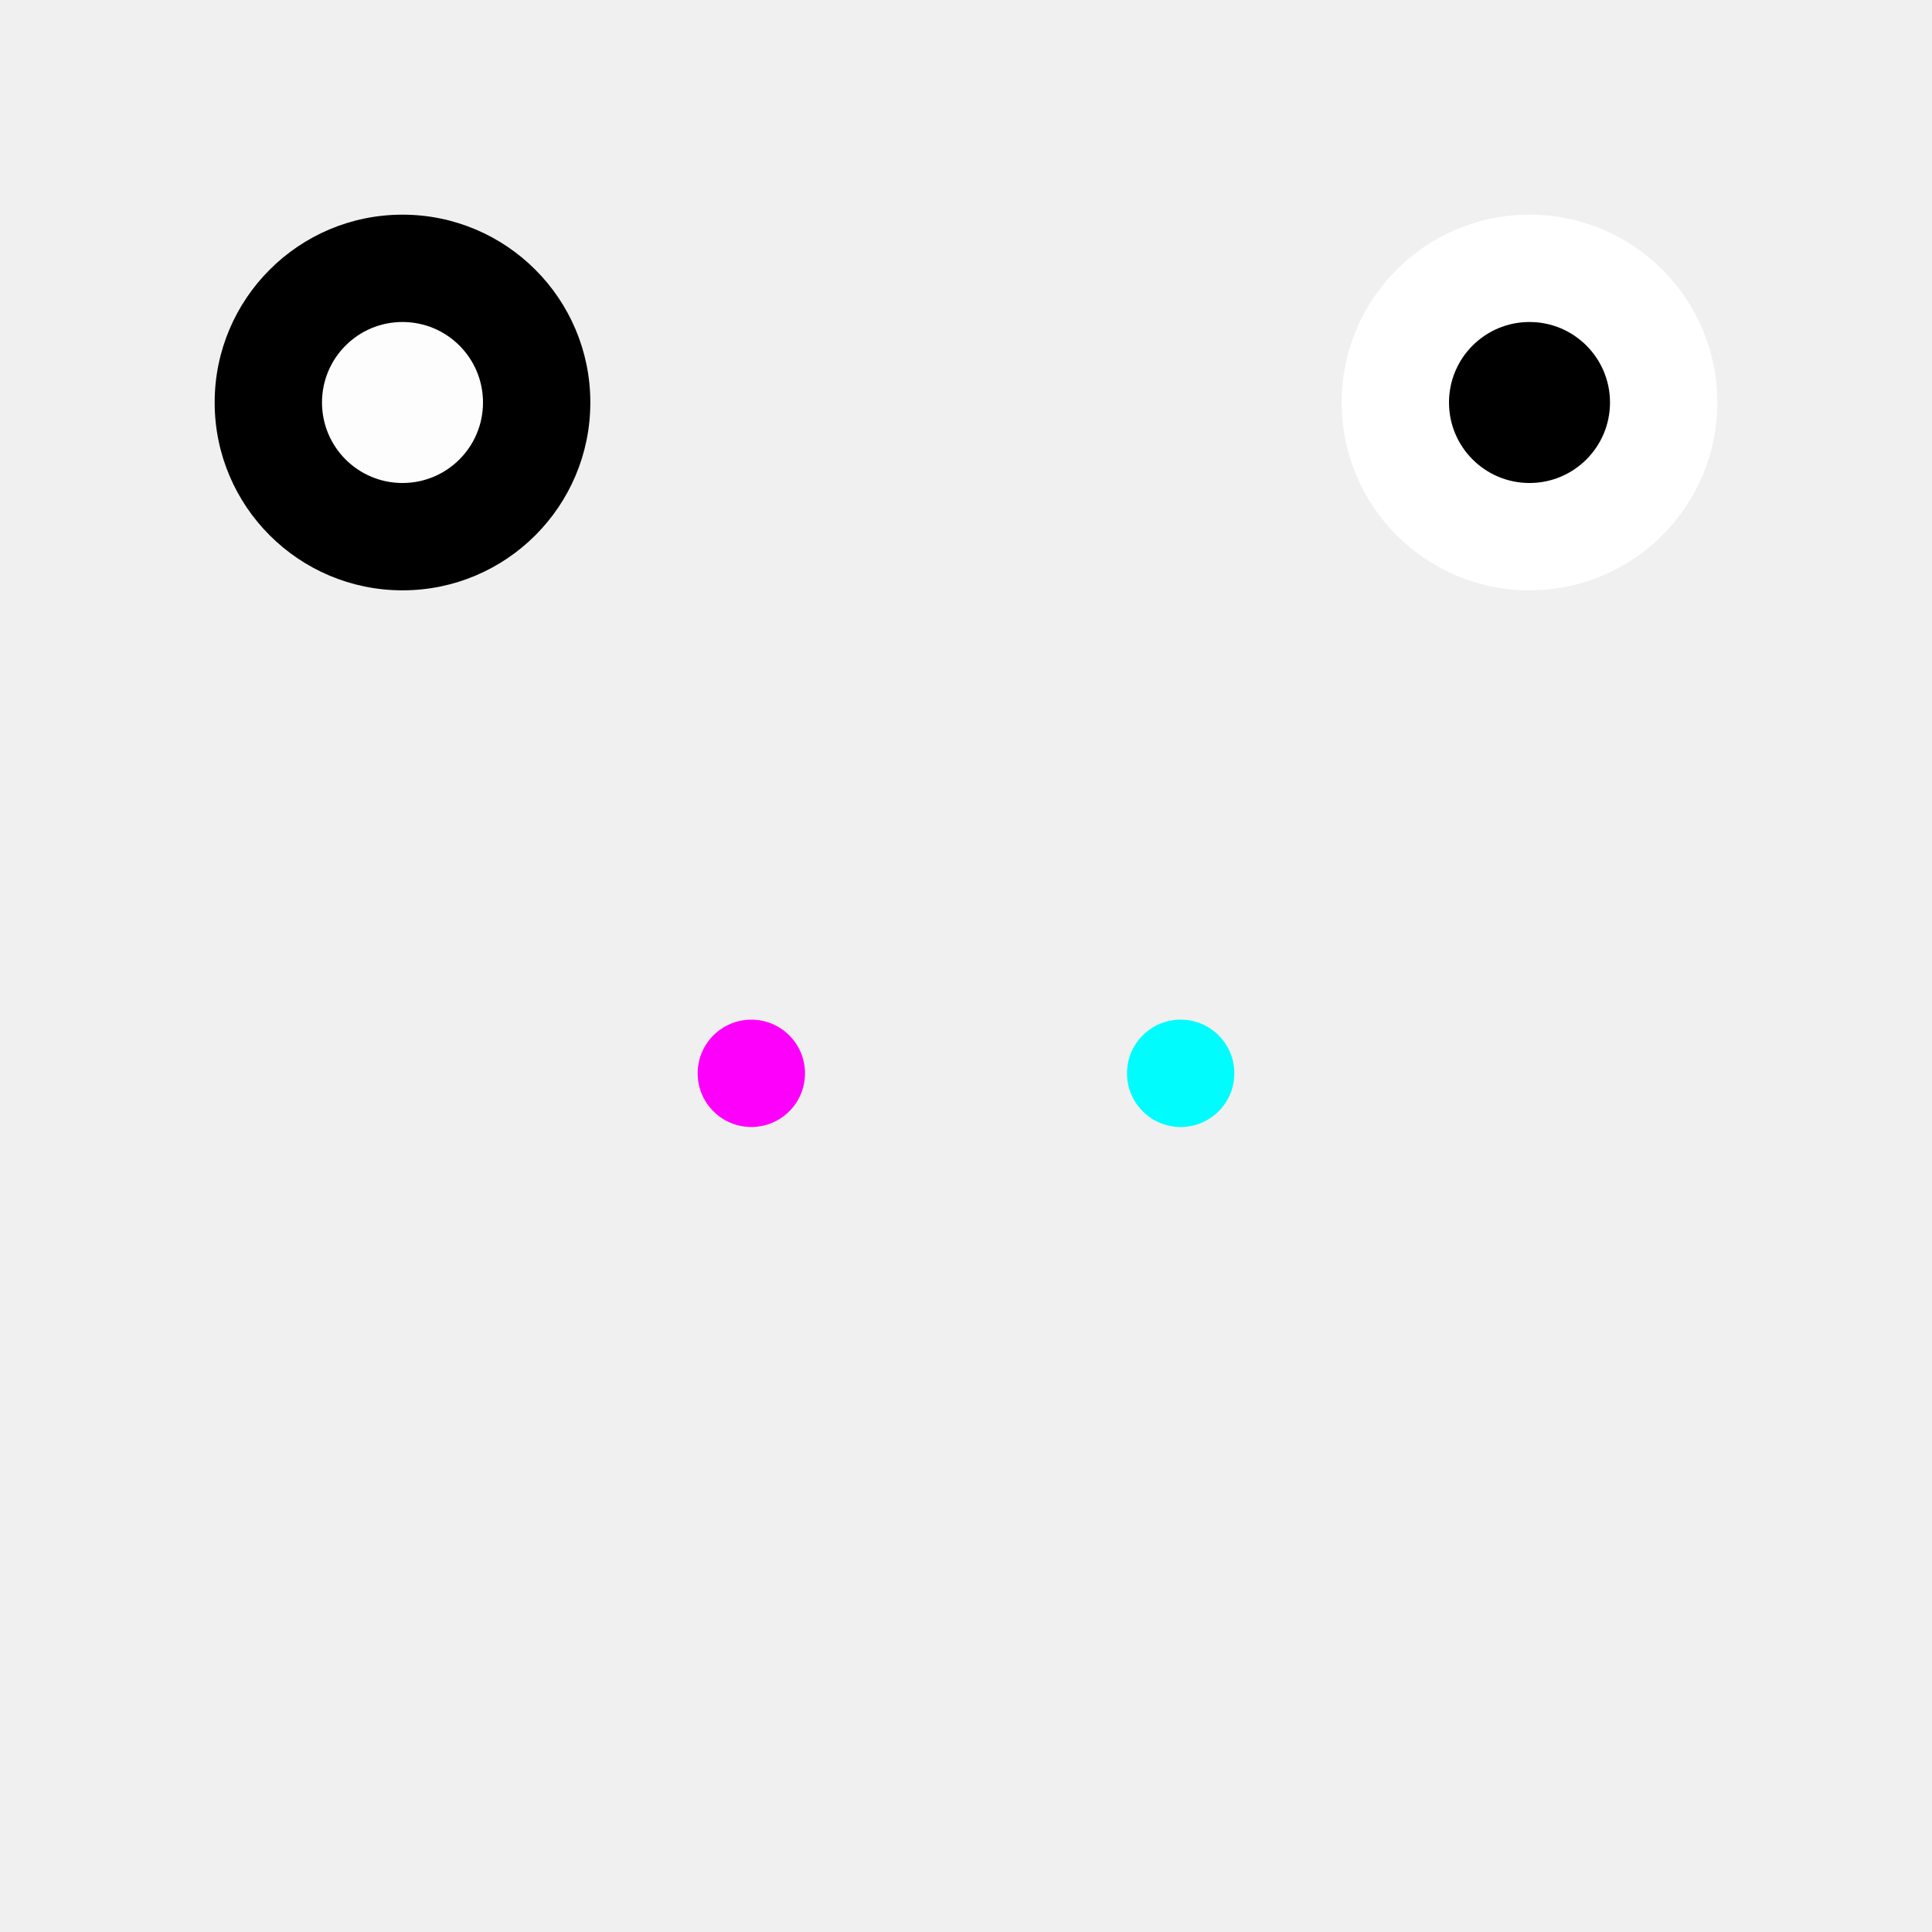
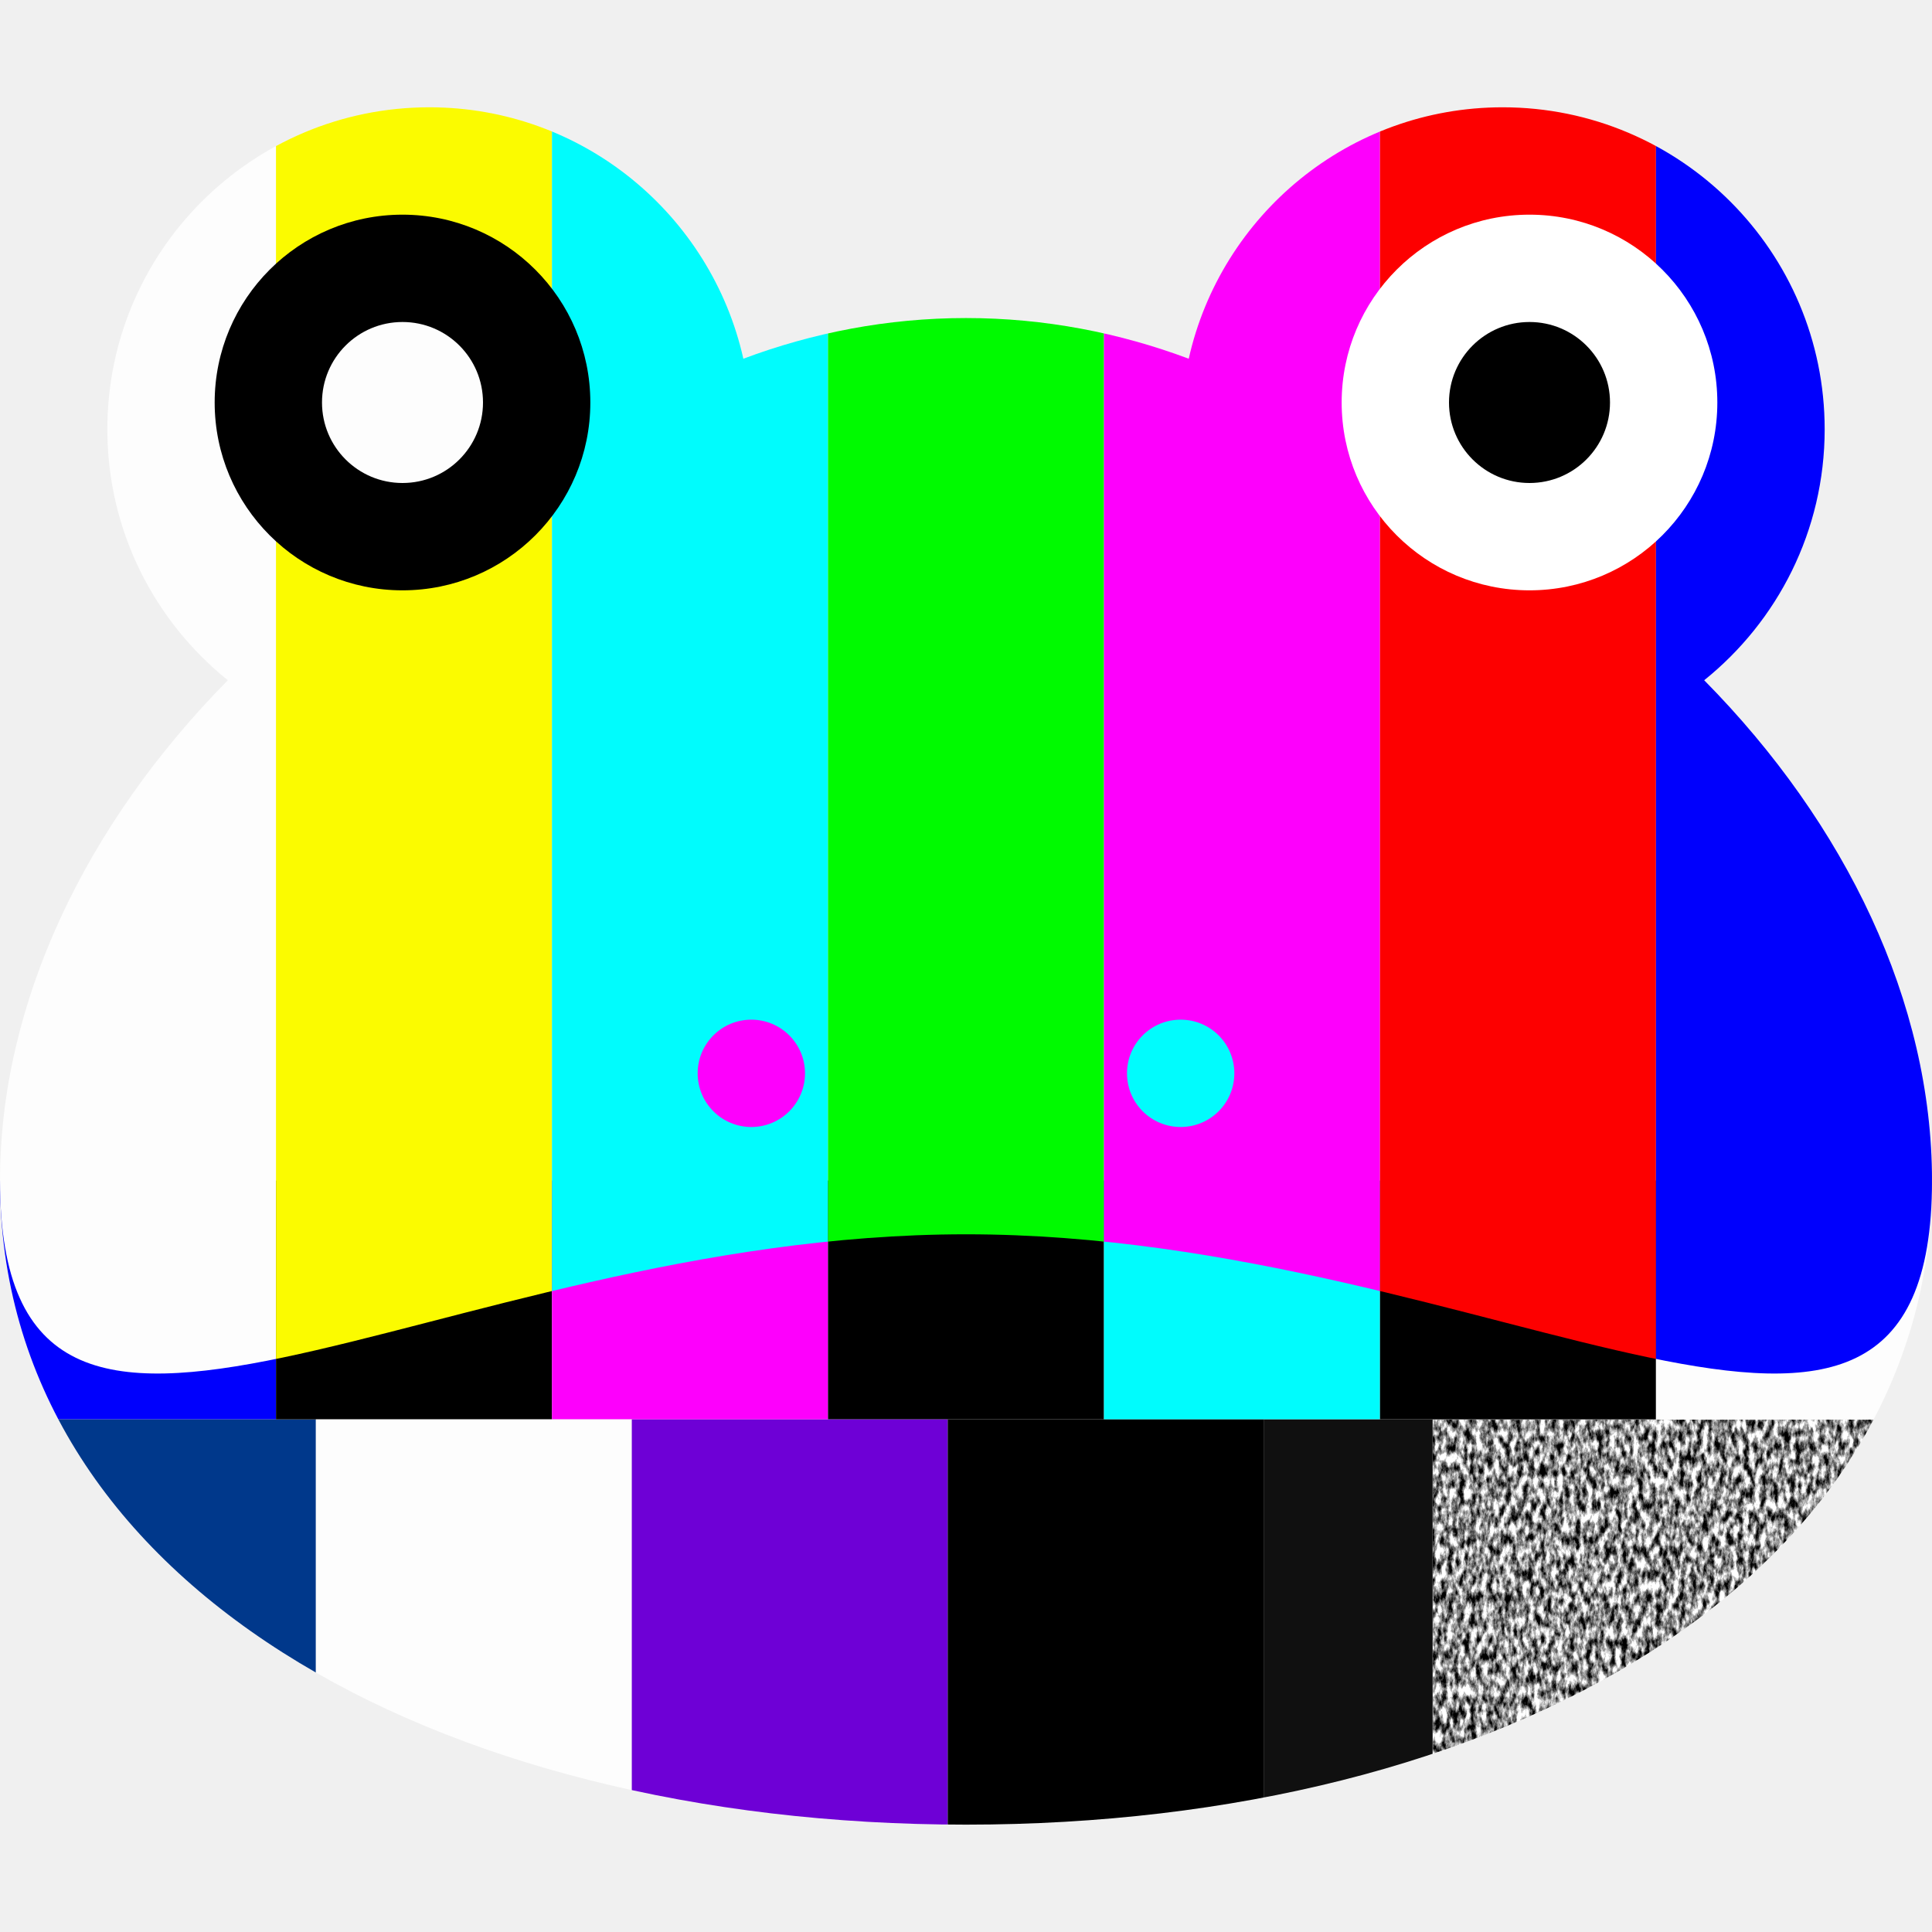
- <svg xmlns="http://www.w3.org/2000/svg" xmlns:xlink="http://www.w3.org/1999/xlink" viewBox="0 0 45 45" style="enable-background:new 0 0 45 45;" xml:space="preserve" version="1.1" id="svg2">
+ <svg xmlns="http://www.w3.org/2000/svg" viewBox="0 0 45 45" style="enable-background:new 0 0 45 45;" xml:space="preserve" version="1.1" id="svg2">
  <defs id="defs6">
    <clipPath id="clipPath16" clipPathUnits="userSpaceOnUse">
      <path id="path18" d="M 0,36 36,36 36,0 0,0 0,36 Z" />
    </clipPath>
    <filter style="color-interpolation-filters:sRGB;" id="filter98576" x="0" y="0" width="1" height="1">
      <feTurbulence type="fractalNoise" baseFrequency="5.407 5.367" numOctaves="5" seed="1" result="turbulence" id="feTurbulence98560" />
      <feComposite in="SourceGraphic" in2="turbulence" operator="in" result="composite1" id="feComposite98562" />
      <feColorMatrix values="1 0 0 0 0 0 1 0 0 0 0 0 1 0 0 0 0 0 2.521 -1.157 " result="color" id="feColorMatrix98564" />
      <feFlood flood-opacity="1" flood-color="rgb(0,0,0)" result="flood" id="feFlood98566" />
      <feMerge result="merge" id="feMerge98572">
        <feMergeNode in="flood" id="feMergeNode98568" />
        <feMergeNode in="color" id="feMergeNode98570" />
      </feMerge>
      <feComposite in2="SourceGraphic" operator="in" result="composite2" id="feComposite98574" />
    </filter>
    <filter style="color-interpolation-filters:sRGB;" id="filter2893" x="0" y="0" width="1" height="1">
      <feTurbulence type="fractalNoise" baseFrequency="5.802 5.858" numOctaves="5" seed="1" result="turbulence" id="feTurbulence2877" />
      <feComposite in="SourceGraphic" in2="turbulence" operator="in" result="composite1" id="feComposite2879" />
      <feColorMatrix values="1 0 0 0 0 0 1 0 0 0 0 0 1 0 0 0 0 0 2.521 -0.823 " result="color" id="feColorMatrix2881" />
      <feFlood flood-opacity="1" flood-color="rgb(255,255,255)" result="flood" id="feFlood2883" />
      <feMerge result="merge" id="feMerge2889">
        <feMergeNode in="flood" id="feMergeNode2885" />
        <feMergeNode in="color" id="feMergeNode2887" />
      </feMerge>
      <feComposite in2="SourceGraphic" operator="in" result="composite2" id="feComposite2891" />
    </filter>
-     <mask maskUnits="userSpaceOnUse" id="mask3278">
-       <path id="path3280" style="fill:#ffffff;fill-opacity:1;fill-rule:nonzero;stroke:none;stroke-width:1" d="m 113.126,28.517 c 2.178,1.086 3.574,2.749 3.574,4.616 0,3.27 -4.276,5.923 -9.552,5.923 -4.555,0 -8.358,-1.979 -9.313,-4.625 -2.052,0.477 -4.273,0.748 -6.607,0.748 -2.332,0 -4.555,-0.271 -6.605,-0.748 -0.957,2.646 -4.76,4.625 -9.315,4.625 -5.274,0 -9.552,-2.652 -9.552,-5.923 0,-1.867 1.398,-3.53 3.574,-4.616 -4.211,-2.646 -6.758,-5.932 -6.758,-9.204 0,-7.36 12.83,-0.987 28.657,-0.987 15.828,0 28.657,-6.373 28.657,0.987 0,3.272 -2.546,6.559 -6.758,9.204" />
-     </mask>
-     <mask maskUnits="userSpaceOnUse" id="mask11655">
-       <path id="path11657" style="fill:#ffffff;fill-opacity:1;fill-rule:nonzero;stroke:none;stroke-width:1" d="m 119.883,12.544 c 0,-5.896 -12.83,-9.489 -28.657,-9.489 -15.827,0 -28.657,3.593 -28.657,9.489 h 57.314" />
-     </mask>
+     <clipPath clipPathUnits="userSpaceOnUse" id="clipPath1417">
+       <path id="path1419" style="fill:#ffffff;fill-opacity:1;fill-rule:nonzero;stroke:none;stroke-width:1" d="m 119.883,12.544 c 0,-5.895 -12.83,-9.488 -28.656,-9.488 -15.826,0 -28.656,3.593 -28.656,9.488 h 57.312" />
+     </clipPath>
+     <clipPath clipPathUnits="userSpaceOnUse" id="clipPath1421">
+       <path id="path1423" style="fill:#ffffff;fill-opacity:1;fill-rule:nonzero;stroke:none;stroke-width:1" d="m 113.125,28.355 c 2.178,1.1 3.574,2.785 3.574,4.676 0,3.313 -4.276,6 -9.552,6 -4.555,0 -8.358,-2.005 -9.313,-4.685 -2.052,0.483 -4.273,0.758 -6.607,0.758 -2.332,0 -4.555,-0.275 -6.605,-0.758 -0.957,2.68 -4.76,4.685 -9.315,4.685 -5.274,0 -9.552,-2.687 -9.552,-6 0,-1.891 1.398,-3.576 3.574,-4.676 -4.211,-2.68 -6.758,-6.009 -6.758,-9.324 0,-7.456 12.83,-1 28.656,-1 15.828,0 28.656,-6.456 28.656,1 0,3.315 -2.546,6.644 -6.758,9.324" />
+     </clipPath>
  </defs>
  <g transform="matrix(1.25,0,0,-1.25,0,45)" id="g10">
-     <use x="0" y="0" xlink:href="#g3207" id="use11581" transform="matrix(0.6281227,0,0,1.264604,-39.30118,-1.862842)" width="100%" height="100%" style="stroke-width:1.122" mask="url(#mask11655)" />
-     <use x="0" y="0" xlink:href="#g3216" id="use3218" transform="matrix(0.6281227,0,0,1.01301,-39.30194,-5.564104)" width="100%" height="100%" style="stroke-width:1.254" mask="url(#mask3278)" />
+     <g id="g3207" transform="matrix(0.6281359,0,0,1.264726,-39.30276,-1.864364)" style="stroke-width:1.122" clip-path="url(#clipPath1417)">
+       <rect style="fill:#000000;fill-opacity:1;stroke-width:0.899;paint-order:markers fill stroke;filter:url(#filter2893)" id="rect1427" width="14.813" height="10.652" x="105.069" y="-9.026" transform="scale(1,-1)" />
+       <rect style="fill:#0000fd;fill-opacity:1;stroke-width:0.899;paint-order:markers fill stroke" id="rect47382" width="8.187" height="3.517" x="62.57" y="-12.544" transform="scale(1,-1)" />
+       <rect style="fill:#00388b;fill-opacity:1;stroke-width:0.899;paint-order:markers fill stroke" id="rect47406" width="9.371" height="10.652" x="62.57" y="-9.026" transform="scale(1,-1)" />
+       <rect style="fill:#000000;fill-opacity:1;stroke-width:0.899;paint-order:markers fill stroke" id="rect47504" width="8.187" height="3.517" x="70.758" y="-12.544" transform="scale(1,-1)" />
+       <rect style="fill:#fd00fc;fill-opacity:1;stroke-width:0.899;paint-order:markers fill stroke" id="rect47508" width="8.187" height="3.517" x="78.945" y="-12.544" transform="scale(1,-1)" />
+       <rect style="fill:#000000;fill-opacity:1;stroke-width:0.899;paint-order:markers fill stroke" id="rect47512" width="8.187" height="3.517" x="87.133" y="-12.544" transform="scale(1,-1)" />
+       <rect style="fill:#00fcfd;fill-opacity:1;stroke-width:0.899;paint-order:markers fill stroke" id="rect47516" width="8.187" height="3.517" x="95.32" y="-12.544" transform="scale(1,-1)" />
+       <rect style="fill:#000000;fill-opacity:1;stroke-width:0.899;paint-order:markers fill stroke" id="rect47520" width="8.187" height="3.517" x="103.508" y="-12.544" transform="scale(1,-1)" />
+       <rect style="fill:#fdfdfd;fill-opacity:1;stroke-width:0.899;paint-order:markers fill stroke" id="rect47524" width="8.187" height="3.517" x="111.695" y="-12.544" transform="scale(1,-1)" />
+       <rect style="fill:#fdfdfd;fill-opacity:1;stroke-width:0.899;paint-order:markers fill stroke" id="rect47526" width="9.371" height="10.652" x="71.942" y="-9.026" transform="scale(1,-1)" />
+       <rect style="fill:#6e00d6;fill-opacity:1;stroke-width:0.899;paint-order:markers fill stroke" id="rect47528" width="9.371" height="10.652" x="81.313" y="-9.026" transform="scale(1,-1)" />
+       <rect style="fill:#000000;fill-opacity:1;stroke-width:0.899;paint-order:markers fill stroke" id="rect47530" width="9.371" height="10.652" x="90.685" y="-9.026" transform="scale(1,-1)" />
+       <rect style="fill:#101010;fill-opacity:1;stroke-width:0.899;paint-order:markers fill stroke" id="rect47763" width="5.013" height="10.652" x="100.056" y="-9.026" transform="scale(1,-1)" />
+     </g>
+     <g id="g3216" transform="matrix(0.6281359,0,0,1,-39.30276,-5.030315)" style="stroke-width:1.262" clip-path="url(#clipPath1421)">
+       <rect style="fill:#fdfdfd;fill-opacity:1;stroke-width:1.011;paint-order:markers fill stroke" id="rect47074" width="8.187" height="28.487" x="62.57" y="-41.03" transform="scale(1,-1)" />
+       <rect style="fill:#fbfb00;fill-opacity:1;stroke-width:1.011;paint-order:markers fill stroke" id="rect47502" width="8.187" height="28.487" x="70.758" y="-41.03" transform="scale(1,-1)" />
+       <rect style="fill:#00fcfd;fill-opacity:1;stroke-width:1.011;paint-order:markers fill stroke" id="rect47506" width="8.187" height="28.487" x="78.945" y="-41.03" transform="scale(1,-1)" />
+       <rect style="fill:#00fa00;fill-opacity:1;stroke-width:1.011;paint-order:markers fill stroke" id="rect47510" width="8.187" height="28.487" x="87.133" y="-41.03" transform="scale(1,-1)" />
+       <rect style="fill:#fd00fc;fill-opacity:1;stroke-width:1.011;paint-order:markers fill stroke" id="rect47514" width="8.187" height="28.487" x="95.32" y="-41.03" transform="scale(1,-1)" />
+       <rect style="fill:#fd0000;fill-opacity:1;stroke-width:1.011;paint-order:markers fill stroke" id="rect47518" width="8.187" height="28.487" x="103.508" y="-41.03" transform="scale(1,-1)" />
+       <rect style="fill:#0000fd;fill-opacity:1;stroke-width:1.011;paint-order:markers fill stroke" id="rect47522" width="8.187" height="28.487" x="111.695" y="-41.03" transform="scale(1,-1)" />
+     </g>
    <path id="path30" style="fill:#000000;fill-opacity:1;fill-rule:nonzero;stroke:none" d="M 11,28.5 C 11,26.567 9.433,25 7.5,25 5.567,25 4,26.567 4,28.5 4,30.433 5.567,32 7.5,32 9.433,32 11,30.433 11,28.5" />
    <path id="path34" style="fill:#fdfdfd;fill-opacity:1;fill-rule:nonzero;stroke:none" d="M 9,28.5 C 9,27.671 8.329,27 7.5,27 6.671,27 6,27.671 6,28.5 6,29.329 6.671,30 7.5,30 8.329,30 9,29.329 9,28.5" />
    <path id="path38" style="fill:#ffffff;fill-opacity:1;fill-rule:nonzero;stroke:none" d="M 32,28.5 C 32,26.567 30.434,25 28.5,25 26.566,25 25,26.567 25,28.5 c 0,1.933 1.566,3.5 3.5,3.5 1.934,0 3.5,-1.567 3.5,-3.5" />
    <path id="path42" style="fill:#000000;fill-opacity:1;fill-rule:nonzero;stroke:none" d="M 30,28.5 C 30,27.671 29.328,27 28.5,27 27.672,27 27,27.671 27,28.5 c 0,0.829 0.672,1.5 1.5,1.5 0.828,0 1.5,-0.671 1.5,-1.5" />
    <path id="path46" style="fill:#fd00fc;fill-opacity:1;fill-rule:nonzero;stroke:none" d="m 15,16 c 0,-0.553 -0.448,-1 -1,-1 -0.552,0 -1,0.447 -1,1 0,0.553 0.448,1 1,1 0.552,0 1,-0.447 1,-1" />
    <path id="path50" style="fill:#00fcfd;fill-opacity:1;fill-rule:nonzero;stroke:none" d="m 23,16 c 0,-0.553 -0.447,-1 -1,-1 -0.553,0 -1,0.447 -1,1 0,0.553 0.447,1 1,1 0.553,0 1,-0.447 1,-1" />
-     <g id="g3216">
-       <rect style="fill:#fdfdfd;fill-opacity:1;stroke-width:0.801;paint-order:markers fill stroke" id="rect47074" width="8.187" height="28.487" x="62.57" y="-41.03" transform="scale(1,-1)" />
-       <rect style="fill:#fbfb00;fill-opacity:1;stroke-width:0.801;paint-order:markers fill stroke" id="rect47502" width="8.187" height="28.487" x="70.758" y="-41.03" transform="scale(1,-1)" />
-       <rect style="fill:#00fcfd;fill-opacity:1;stroke-width:0.801;paint-order:markers fill stroke" id="rect47506" width="8.187" height="28.487" x="78.945" y="-41.03" transform="scale(1,-1)" />
-       <rect style="fill:#00fa00;fill-opacity:1;stroke-width:0.801;paint-order:markers fill stroke" id="rect47510" width="8.187" height="28.487" x="87.133" y="-41.03" transform="scale(1,-1)" />
-       <rect style="fill:#fd00fc;fill-opacity:1;stroke-width:0.801;paint-order:markers fill stroke" id="rect47514" width="8.187" height="28.487" x="95.32" y="-41.03" transform="scale(1,-1)" />
-       <rect style="fill:#fd0000;fill-opacity:1;stroke-width:0.801;paint-order:markers fill stroke" id="rect47518" width="8.187" height="28.487" x="103.508" y="-41.03" transform="scale(1,-1)" />
-       <rect style="fill:#0000fd;fill-opacity:1;stroke-width:0.801;paint-order:markers fill stroke" id="rect47522" width="8.187" height="28.487" x="111.695" y="-41.03" transform="scale(1,-1)" />
-     </g>
-     <g id="g3207">
-       <rect style="fill:#000000;fill-opacity:1;stroke-width:0.801;paint-order:markers fill stroke;filter:url(#filter2893)" id="rect1427" width="14.813" height="10.652" x="105.069" y="-9.026" transform="scale(1,-1)" />
-       <rect style="fill:#0000fd;fill-opacity:1;stroke-width:0.801;paint-order:markers fill stroke" id="rect47382" width="8.187" height="3.517" x="62.57" y="-12.544" transform="scale(1,-1)" />
-       <rect style="fill:#00388b;fill-opacity:1;stroke-width:0.801;paint-order:markers fill stroke" id="rect47406" width="9.371" height="10.652" x="62.57" y="-9.026" transform="scale(1,-1)" />
-       <rect style="fill:#000000;fill-opacity:1;stroke-width:0.801;paint-order:markers fill stroke" id="rect47504" width="8.187" height="3.517" x="70.758" y="-12.544" transform="scale(1,-1)" />
-       <rect style="fill:#fd00fc;fill-opacity:1;stroke-width:0.801;paint-order:markers fill stroke" id="rect47508" width="8.187" height="3.517" x="78.945" y="-12.544" transform="scale(1,-1)" />
-       <rect style="fill:#000000;fill-opacity:1;stroke-width:0.801;paint-order:markers fill stroke" id="rect47512" width="8.187" height="3.517" x="87.133" y="-12.544" transform="scale(1,-1)" />
-       <rect style="fill:#00fcfd;fill-opacity:1;stroke-width:0.801;paint-order:markers fill stroke" id="rect47516" width="8.187" height="3.517" x="95.32" y="-12.544" transform="scale(1,-1)" />
-       <rect style="fill:#000000;fill-opacity:1;stroke-width:0.801;paint-order:markers fill stroke" id="rect47520" width="8.187" height="3.517" x="103.508" y="-12.544" transform="scale(1,-1)" />
-       <rect style="fill:#fdfdfd;fill-opacity:1;stroke-width:0.801;paint-order:markers fill stroke" id="rect47524" width="8.187" height="3.517" x="111.695" y="-12.544" transform="scale(1,-1)" />
-       <rect style="fill:#fdfdfd;fill-opacity:1;stroke-width:0.801;paint-order:markers fill stroke" id="rect47526" width="9.371" height="10.652" x="71.942" y="-9.026" transform="scale(1,-1)" />
-       <rect style="fill:#6e00d6;fill-opacity:1;stroke-width:0.801;paint-order:markers fill stroke" id="rect47528" width="9.371" height="10.652" x="81.313" y="-9.026" transform="scale(1,-1)" />
-       <rect style="fill:#000000;fill-opacity:1;stroke-width:0.801;paint-order:markers fill stroke" id="rect47530" width="9.371" height="10.652" x="90.685" y="-9.026" transform="scale(1,-1)" />
-       <rect style="fill:#101010;fill-opacity:1;stroke-width:0.801;paint-order:markers fill stroke" id="rect47763" width="5.013" height="10.652" x="100.056" y="-9.026" transform="scale(1,-1)" />
-     </g>
  </g>
</svg>
